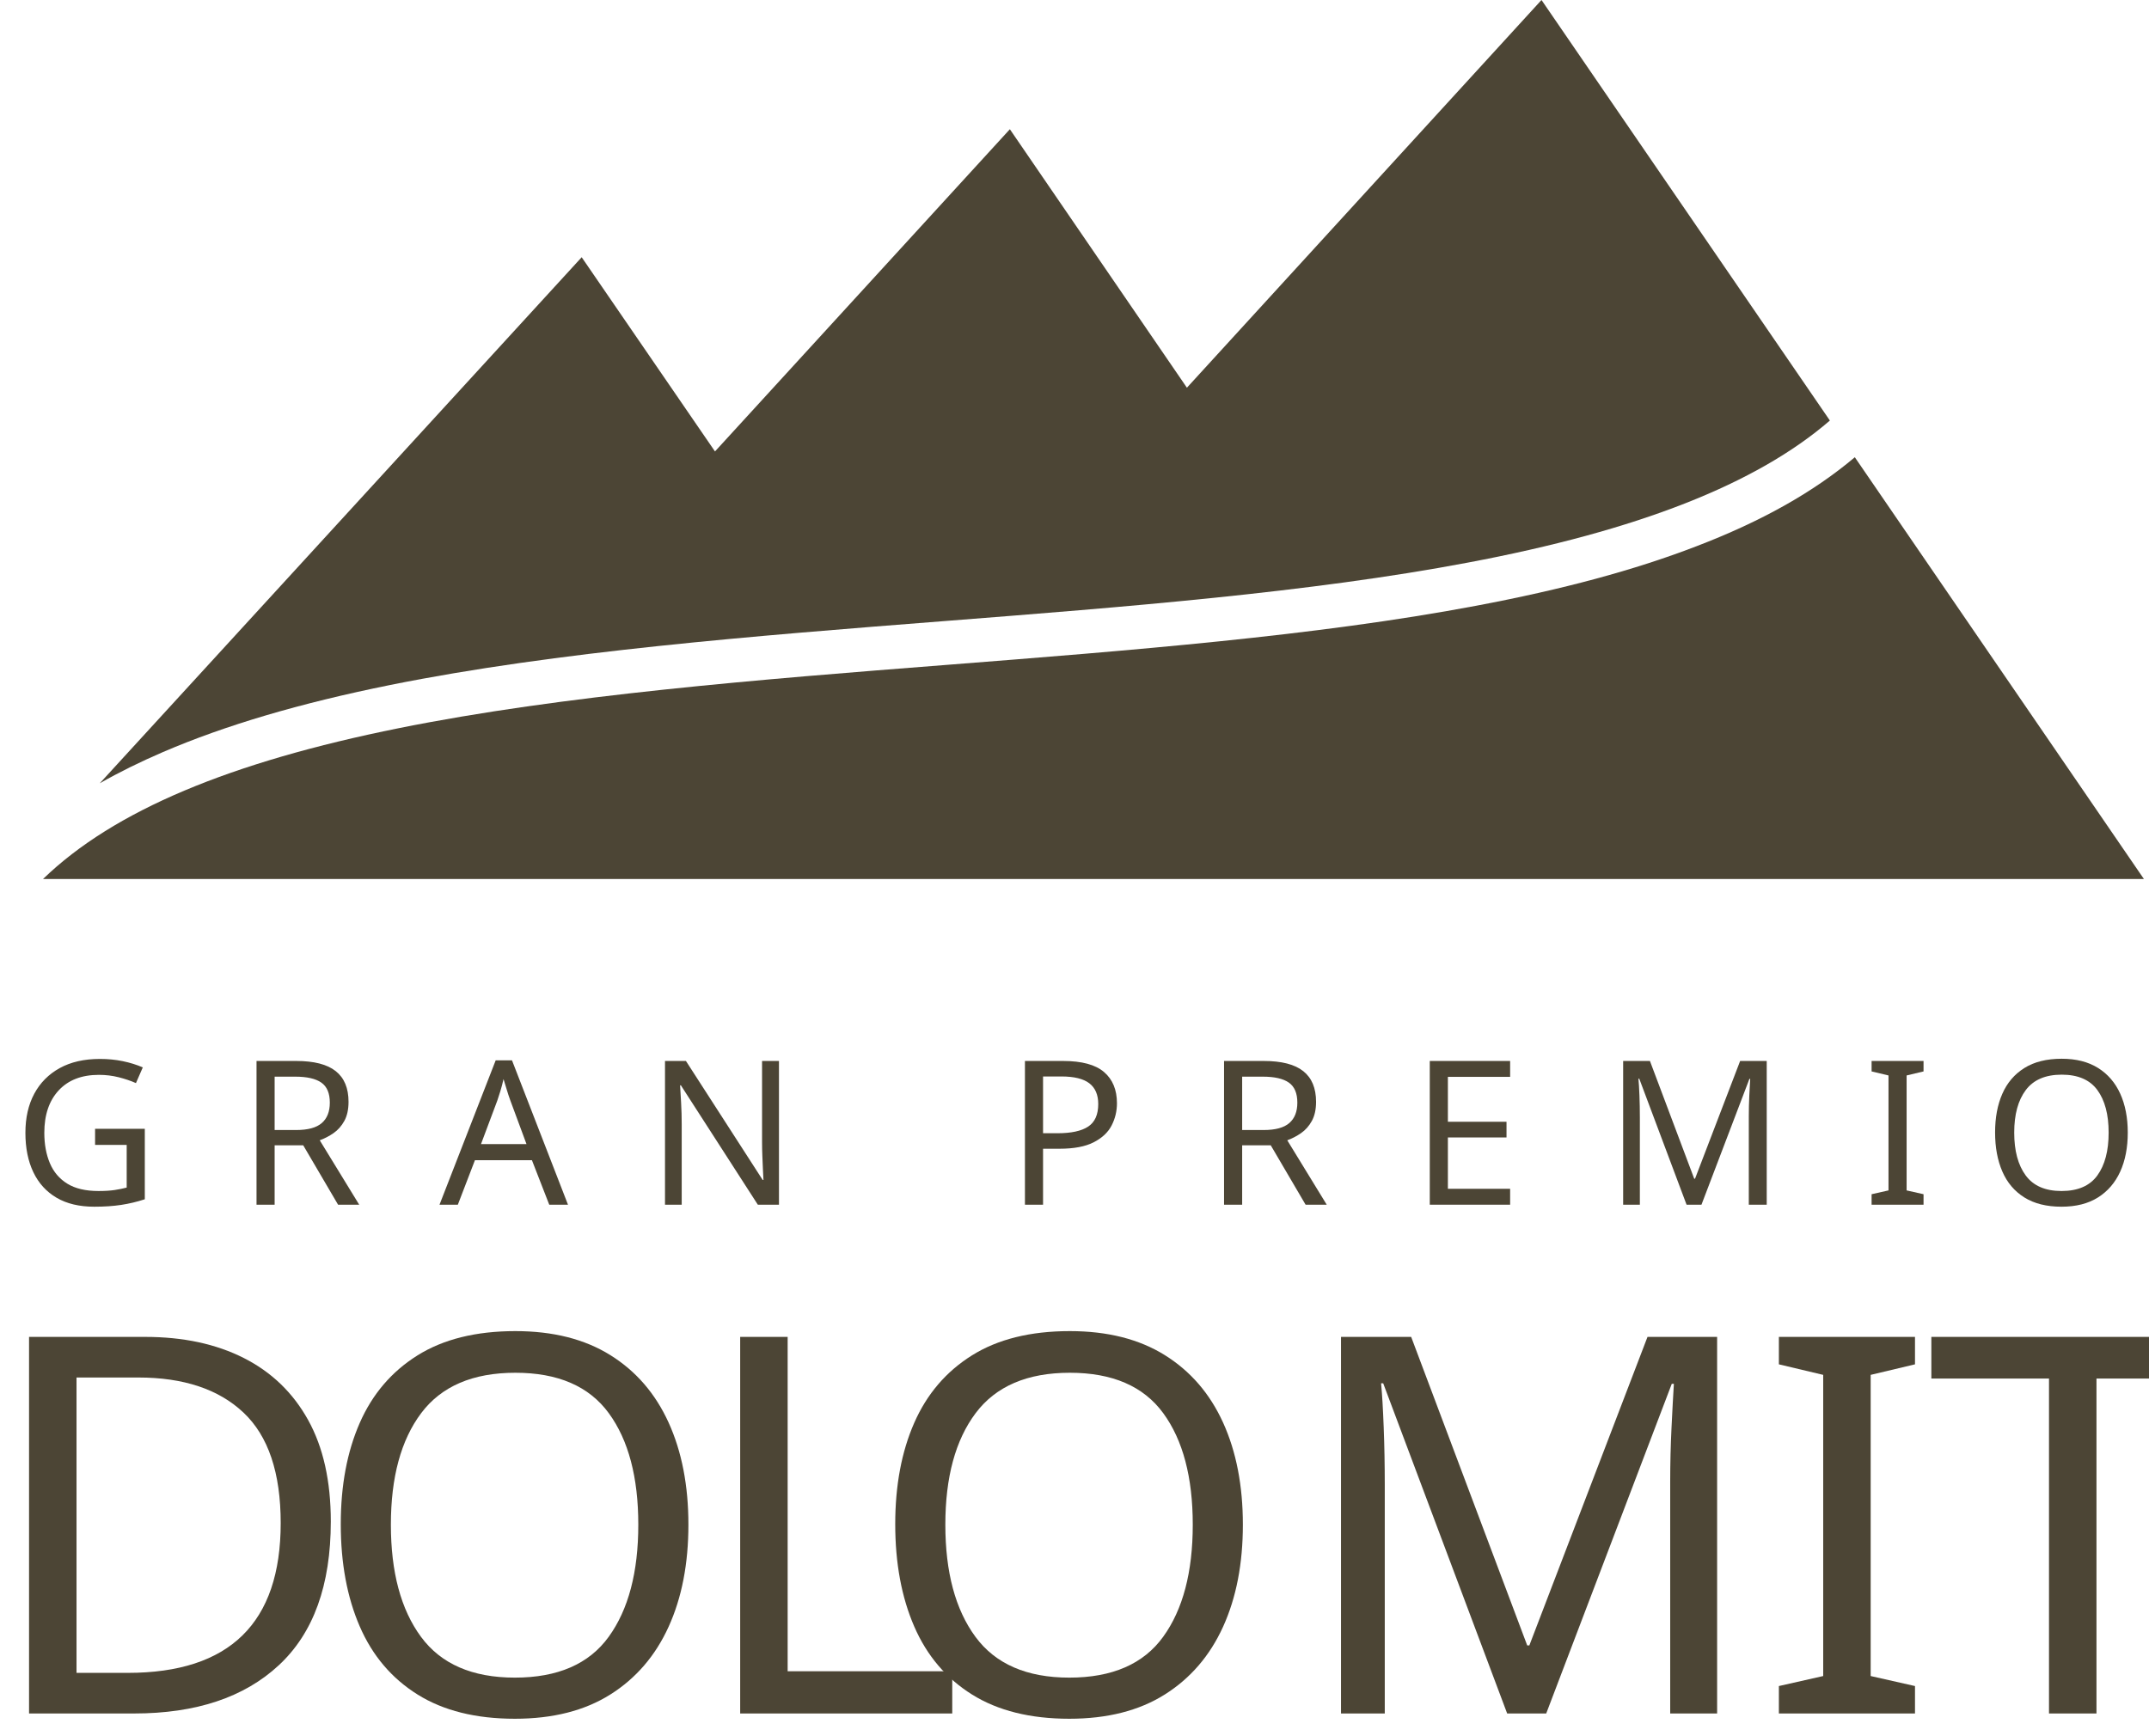
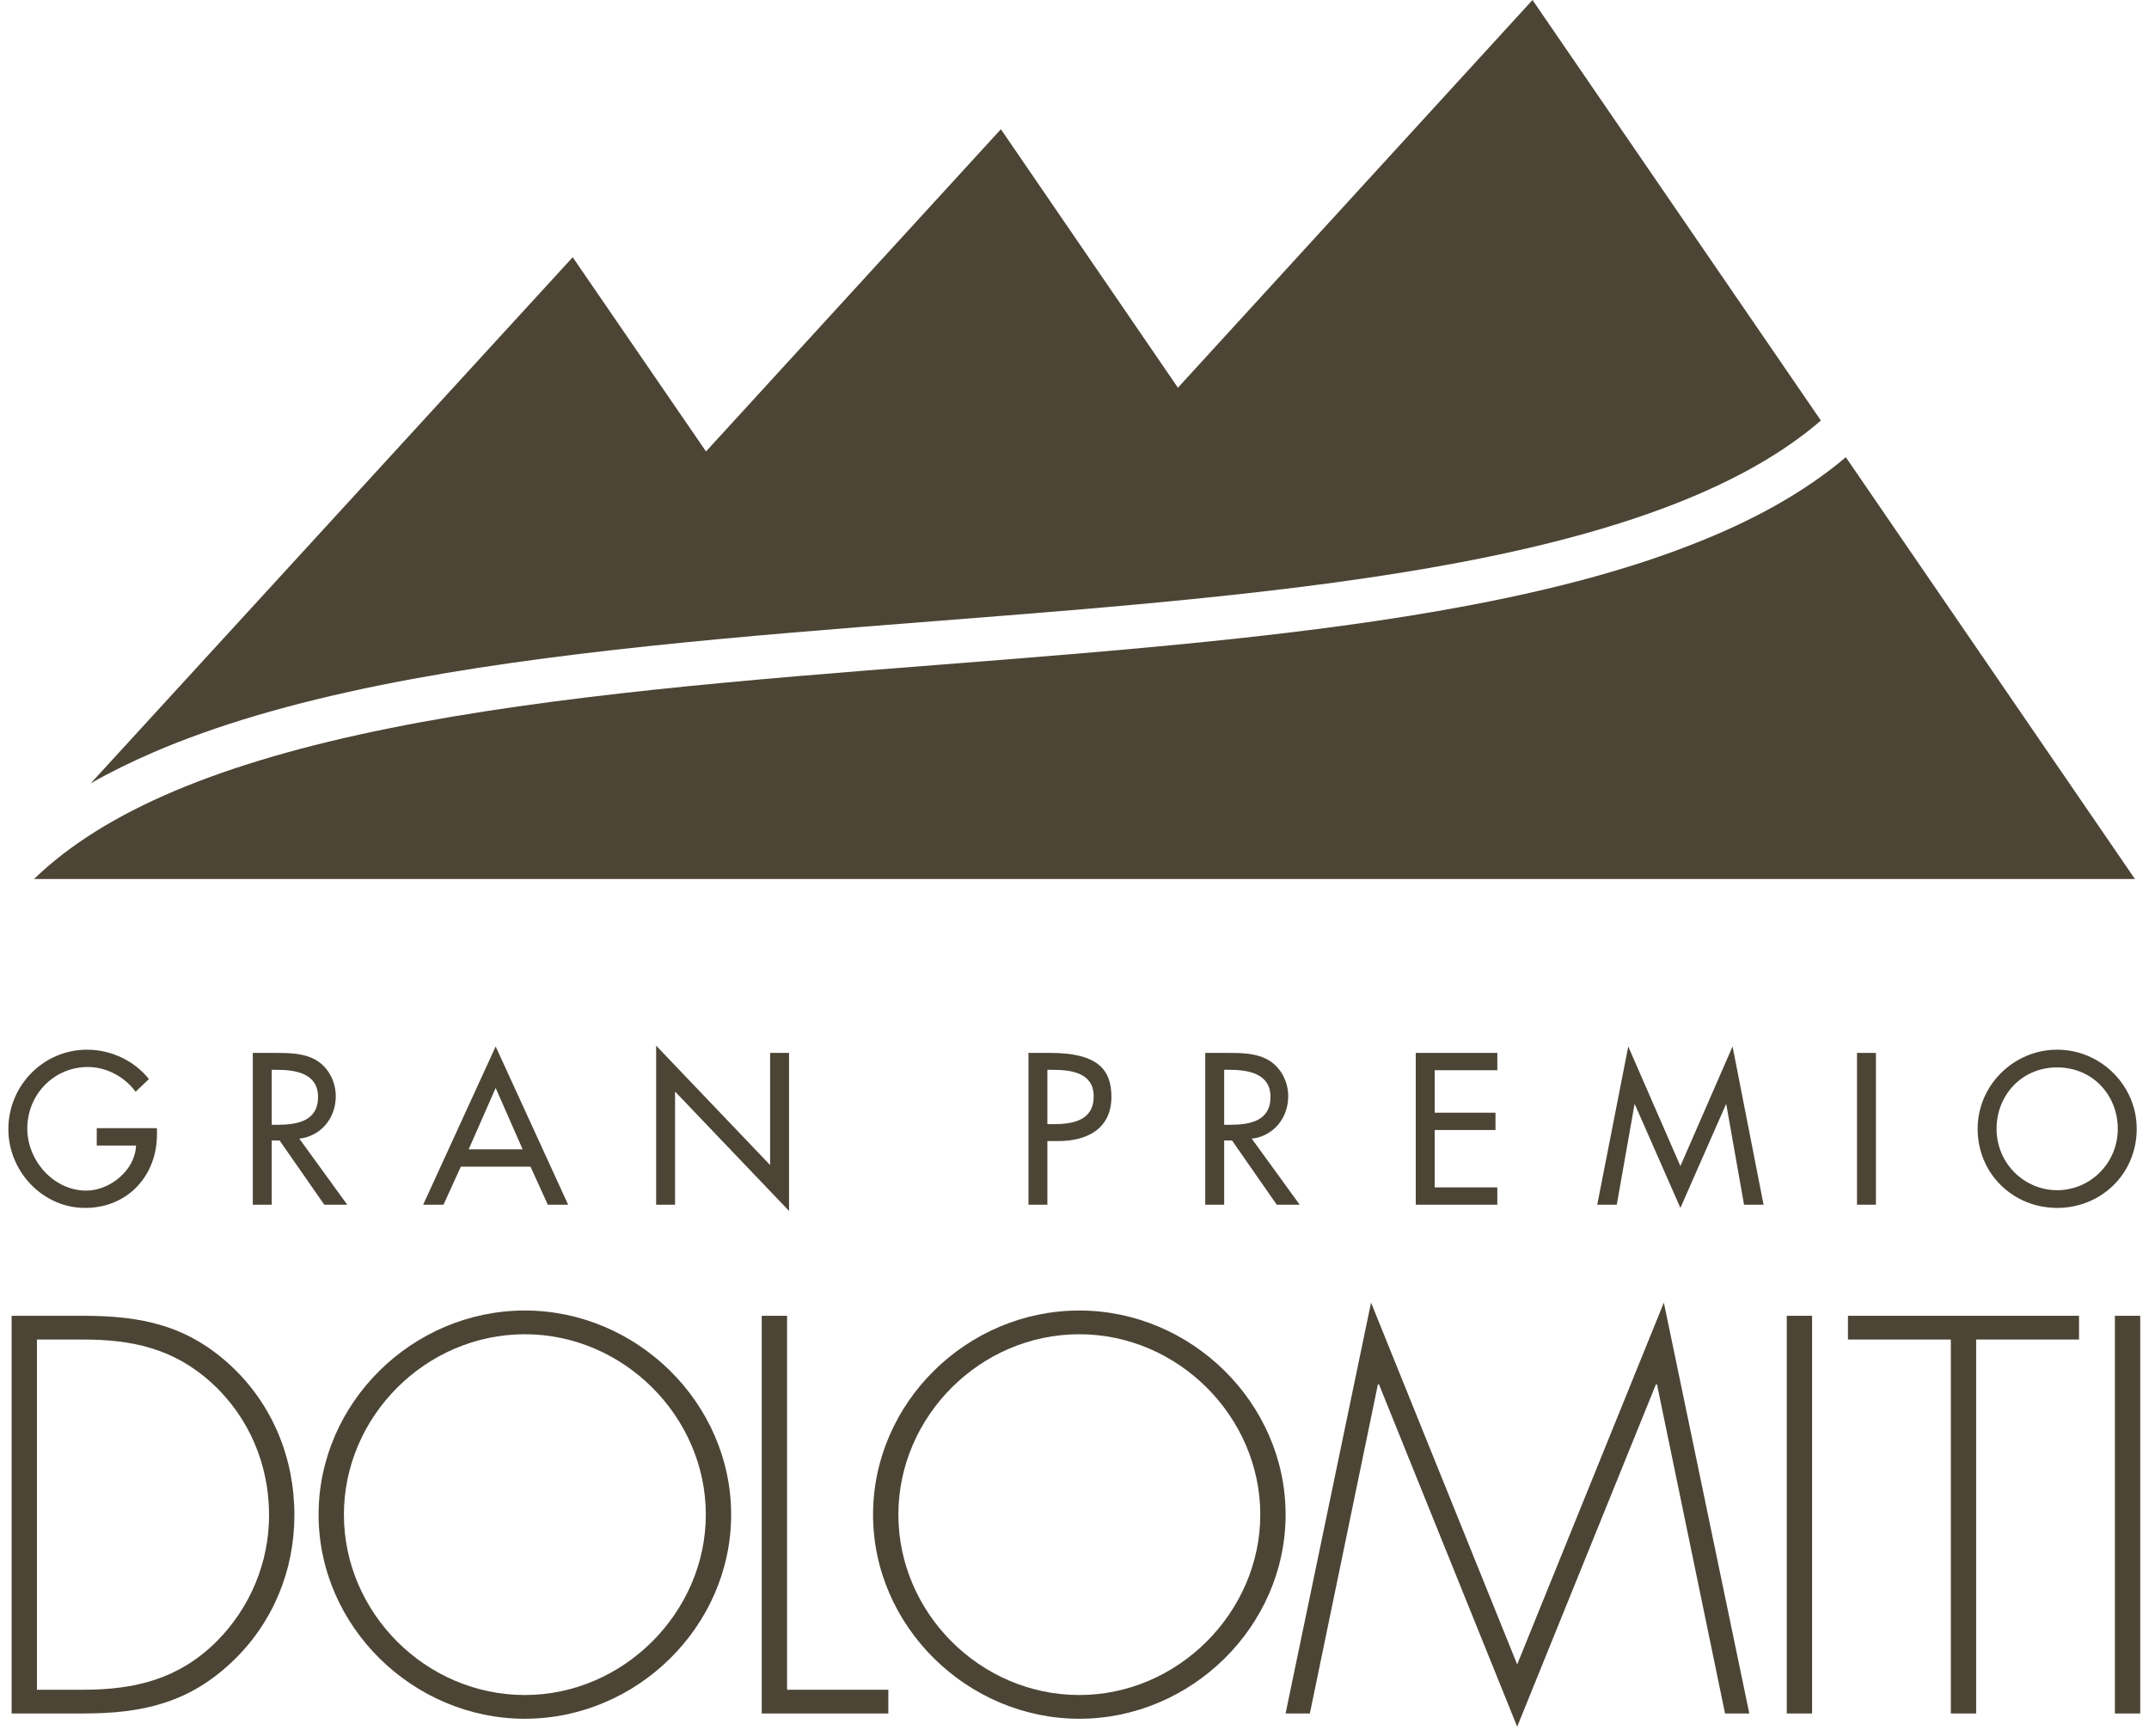
- <svg xmlns="http://www.w3.org/2000/svg" version="1.1" id="Layer_1" x="0px" y="0px" width="1223.6px" height="988.3px" viewBox="12.6 0 1223.6 988.3" enable-background="new 12.6 0 1223.6 988.3" xml:space="preserve">
+ <svg xmlns="http://www.w3.org/2000/svg" version="1.1" id="Layer_1" x="0px" y="0px" width="1223.6px" height="988.3px" viewBox="0 0 1223.6 988.3" enable-background="new 0 0 1223.6 988.3" xml:space="preserve">
  <g id="mountains" display="none">
</g>
  <g id="car" display="none">
</g>
  <g id="Layer_5">
    <g>
-       <text transform="matrix(1 0 0 1 4.882812e-04 975.8447)" fill="#4C4535" font-family="'FuturaLT-Light'" font-size="300.382" letter-spacing="-6">D</text>
-       <text transform="matrix(1 0 0 1 188.3003 975.8447)" fill="#4C4535" font-family="'FuturaLT-Light'" font-size="300.382" letter-spacing="-18">OL</text>
-       <text transform="matrix(1 0 0 1 504.0005 975.8447)" fill="#4C4535" font-family="'FuturaLT-Light'" font-size="300.382" letter-spacing="-12">O</text>
-       <text transform="matrix(1 0 0 1 747.0005 975.8447)" fill="#4C4535" font-family="'FuturaLT-Light'" font-size="300.382" letter-spacing="-6">MITI</text>
-       <text transform="matrix(1 0 0 1 20.0649 686.0898)" fill="#4C4535" font-family="'FuturaLT'" font-size="114.653" letter-spacing="44">GRAN PR</text>
-       <text transform="matrix(1 0 0 1 815.5649 686.0898)" fill="#4C4535" font-family="'FuturaLT'" font-size="114.653" letter-spacing="49">E</text>
-       <text transform="matrix(1 0 0 1 925.6655 686.0898)" fill="#4C4535" font-family="'FuturaLT'" font-size="114.653" letter-spacing="44">MI</text>
-       <text transform="matrix(1 0 0 1 1141.565 686.0898)" fill="#4C4535" font-family="'FuturaLT'" font-size="114.653" letter-spacing="19">O</text>
+       <g enable-background="new    ">
+         <path fill="#4C4535" d="M6.615,749.355h40.853c33.042,0,59.176,5.406,84.107,28.535c23.73,22.229,36.046,52.568,36.046,85.01     c0,31.239-12.015,60.978-34.845,82.906c-24.932,24.03-51.666,30.038-85.309,30.038H6.615V749.355z M47.167,962.327     c29.738,0,54.37-6.008,75.998-27.335c19.224-19.225,30.039-45.058,30.039-72.092c0-28.837-11.415-55.871-32.742-75.396     c-21.627-19.525-45.058-24.632-73.294-24.632H21.034v199.455H47.167z" />
+       </g>
+       <g enable-background="new    ">
+         <path fill="#4C4535" d="M416.299,862.599c0,63.682-53.77,116.249-117.451,116.249c-63.682,0-117.45-52.567-117.45-116.249     s53.468-116.248,117.45-116.248C362.53,746.351,416.299,798.917,416.299,862.599z M195.817,862.599     c0,55.872,46.56,102.731,103.032,102.731c56.172,0,103.032-47.16,103.032-102.731c0-55.871-46.859-102.731-103.032-102.731     C242.376,759.868,195.817,806.728,195.817,862.599z" />
+         <path fill="#4C4535" d="M448.134,962.327h57.674v13.518h-72.093V749.355h14.419V962.327z" />
+       </g>
+       <g enable-background="new    ">
+         <path fill="#4C4535" d="M732,862.599c0,63.682-53.77,116.249-117.451,116.249s-117.45-52.567-117.45-116.249     s53.468-116.248,117.45-116.248C678.23,746.351,732,798.917,732,862.599z M511.517,862.599     c0,55.872,46.56,102.731,103.032,102.731c56.172,0,103.031-47.16,103.031-102.731c0-55.871-46.859-102.731-103.031-102.731     C558.077,759.868,511.517,806.728,511.517,862.599z" />
+       </g>
+       <g enable-background="new    ">
+         <path fill="#4C4535" d="M943.459,788.404h-0.602l-79,194.95l-78.701-194.95h-0.602l-38.749,187.44h-13.817l48.662-233.999     l83.207,206.063l83.506-206.063l48.662,233.999h-13.816L943.459,788.404z" />
+         <path fill="#4C4535" d="M1031.766,975.844h-14.418V749.355h14.418V975.844z" />
+         <path fill="#4C4535" d="M1125.182,975.844h-14.418V762.872h-58.574v-13.517h131.568v13.517h-58.576V975.844z" />
+         <path fill="#4C4535" d="M1218.6,975.844h-14.418V749.355h14.418V975.844z" />
+       </g>
+       <g enable-background="new    ">
+         <path fill="#4C4535" d="M89.372,642.521v3.439c0,23.733-16.74,41.963-40.932,41.963c-24.192,0-43.684-20.866-43.684-44.829     c0-24.88,19.95-45.289,44.83-45.289c13.415,0,26.714,6.077,35.199,16.739l-7.567,7.224c-6.191-8.484-16.625-14.103-27.173-14.103     c-19.376,0-34.511,15.708-34.511,35.084c0,18.116,14.905,35.314,33.594,35.314c13.415,0,27.861-11.58,28.319-25.683H55.09v-9.86     H89.372z" />
+         <path fill="#4C4535" d="M197.718,686.089h-13.07l-25.453-36.575h-4.472v36.575h-10.777V599.64h13.07     c7.682,0,15.938,0.114,22.816,4.013c7.224,4.242,11.351,12.383,11.351,20.638c0,12.383-8.255,22.701-20.752,24.192     L197.718,686.089z M154.723,640.572h3.439c11.007,0,22.931-2.064,22.931-15.822c0-13.529-12.841-15.479-23.504-15.479h-2.866     V640.572z" />
+         <path fill="#4C4535" d="M262.382,664.419l-9.86,21.67h-11.58l41.275-90.118l41.275,90.118h-11.58l-9.86-21.67H262.382z      M282.217,619.589l-15.363,34.97h30.727L282.217,619.589z" />
+         <path fill="#4C4535" d="M373.594,595.512l64.895,67.99V599.64h10.777v90.004l-64.895-67.99v64.436h-10.777V595.512z" />
+         <path fill="#4C4535" d="M596.361,686.089h-10.777V599.64h12.383c26.6,0,34.855,9.172,34.855,24.994     c0,18.23-13.874,25.225-30.27,25.225h-6.191V686.089z M596.361,640.228h3.44c11.007,0,22.931-2.064,22.931-15.823     c0-13.528-12.842-15.134-23.504-15.134h-2.867V640.228z" />
+         <path fill="#4C4535" d="M740.021,686.089H726.95l-25.453-36.575h-4.472v36.575h-10.777V599.64h13.071     c7.682,0,15.937,0.114,22.815,4.013c7.224,4.242,11.352,12.383,11.352,20.638c0,12.383-8.256,22.701-20.753,24.192     L740.021,686.089z M697.025,640.572h3.44c11.007,0,22.931-2.064,22.931-15.822c0-13.529-12.842-15.479-23.504-15.479h-2.867     V640.572z" />
+       </g>
+       <g enable-background="new    ">
+         <path fill="#4C4535" d="M806.104,599.64h46.436v9.86h-35.657v24.191h34.626v9.86h-34.626v32.677h35.657v9.86h-46.436V599.64z" />
+       </g>
+       <g enable-background="new    ">
+         <path fill="#4C4535" d="M930.881,628.992h-0.229l-10.09,57.098H909.44l17.657-90.118l29.695,68.104l29.695-68.104l17.656,90.118     h-11.121l-10.09-57.098h-0.229l-25.912,58.932L930.881,628.992z" />
+         <path fill="#4C4535" d="M1068.119,686.089h-10.777V599.64h10.777V686.089z" />
+       </g>
+       <g enable-background="new    ">
+         <path fill="#4C4535" d="M1216.604,642.865c0,25.683-20.294,45.059-45.288,45.059c-24.995,0-45.289-19.376-45.289-45.059     c0-24.766,20.523-45.06,45.289-45.06S1216.604,618.099,1216.604,642.865z M1205.827,642.865c0-19.033-14.218-34.97-34.511-34.97     c-20.294,0-34.512,15.937-34.512,34.97c0,19.721,15.822,34.97,34.512,34.97C1190.005,677.834,1205.827,662.585,1205.827,642.865z     " />
+       </g>
      <g>
-         <path fill="#4C4535" d="M105.4,428.3c35.6-15.3,78-27.8,129.4-38.2C329.6,371,441.8,362.2,550.4,353.7     c102.399-8,208.299-16.3,298-33.3c96.699-18.2,164.199-44.7,206.1-80.9L890.299,0L688.401,220.8L587.6,73.6L419.7,257.1     l-75.9-110.6L69.4,446.1C80.4,439.8,92.4,433.9,105.4,428.3z" />
-         <path fill="#4C4535" d="M1068.7,260.4c-23.6,19.9-53.1,36.5-90.199,50.7c-35,13.5-76.1,24.601-125.5,33.9     c-91.1,17.2-197.6,25.5-300.701,33.6C444.5,387,333,395.9,239.7,414.7C143.9,434,77.4,461.6,37.1,500.6h160.1h235.5h154.1h293.3     h353.199L1068.7,260.4z" />
+         <g>
+           <path fill="#4C4535" d="M87.684,428.3c35.6-15.3,78-27.8,129.4-38.2c94.8-19.1,207-27.899,315.601-36.399      c102.398-8,208.299-16.3,298-33.3c96.698-18.2,164.198-44.7,206.1-80.9L872.583,0L670.686,220.8L569.884,73.6L401.984,257.1      l-75.9-110.6l-274.4,299.6C62.684,439.8,74.684,433.9,87.684,428.3z" />
+         </g>
+         <g>
+           <path fill="#4C4535" d="M1050.984,260.4c-23.601,19.9-53.101,36.5-90.199,50.7c-35,13.5-76.1,24.602-125.5,33.9      c-91.1,17.2-197.6,25.5-300.701,33.6c-107.8,8.4-219.3,17.301-312.6,36.101c-95.8,19.3-162.3,46.899-202.6,85.899h160.1h235.5      h154.1h293.3h353.199L1050.984,260.4z" />
+         </g>
      </g>
    </g>
  </g>
</svg>
